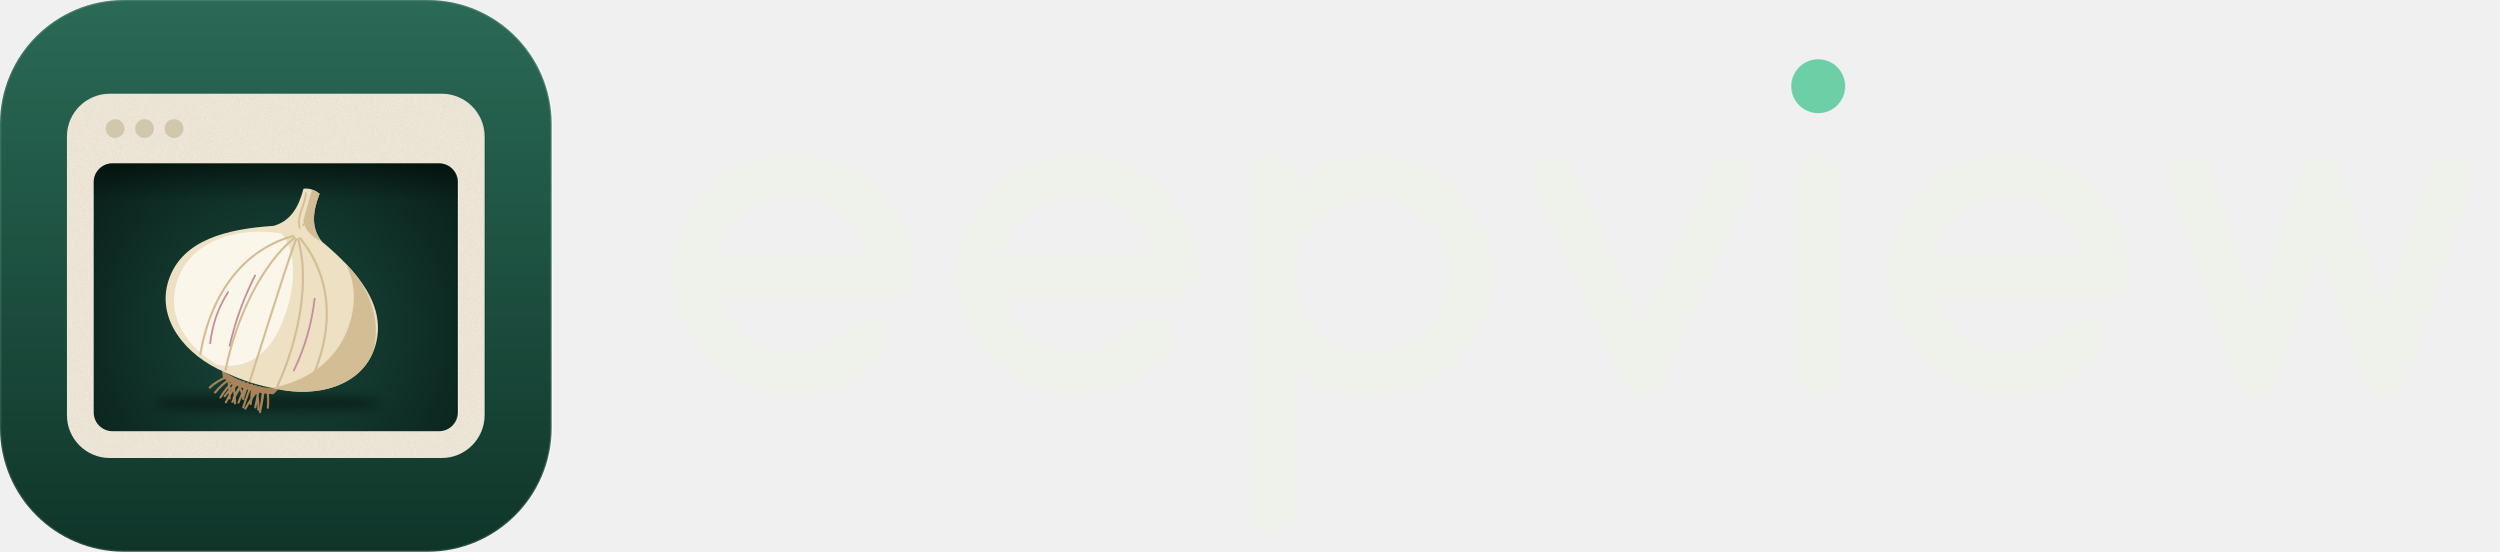
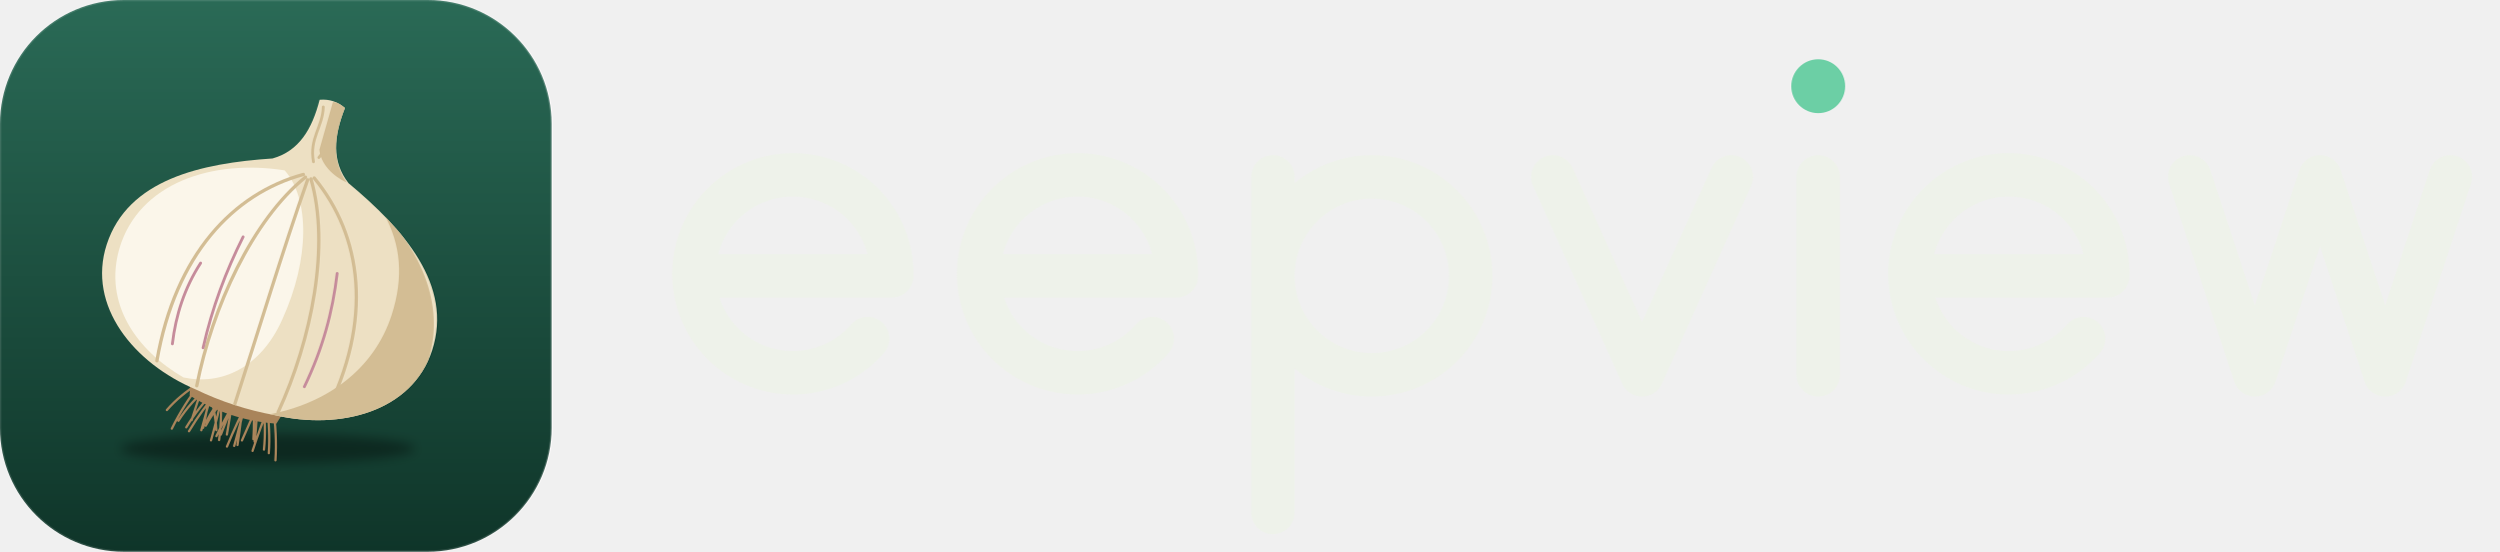
<svg xmlns="http://www.w3.org/2000/svg" viewBox="0 0 1160 256">
  <g transform="scale(.31068) translate(-100 -100)">
    <defs>
      <linearGradient id="evd-body" x1="0" y1="0" x2="0" y2="1">
        <stop offset="0" stop-color="#2A6A56" />
        <stop offset="1" stop-color="#0F3529" />
      </linearGradient>
-       <radialGradient id="evd-view" cx="512" cy="590" r="330" gradientUnits="userSpaceOnUse">
-         <stop offset="0" stop-color="#1A4A3E" />
-         <stop offset="1" stop-color="#0A231C" />
-       </radialGradient>
-       <linearGradient id="evd-inset" x1="0" y1="0" x2="0" y2="1">
-         <stop offset="0" stop-color="#000" stop-opacity=".45" />
-         <stop offset=".14" stop-color="#000" stop-opacity="0" />
-       </linearGradient>
-       <filter id="evd-grain" x="0" y="0" width="1" height="1">
-         <feTurbulence type="fractalNoise" baseFrequency=".85" numOctaves="2" stitchTiles="stitch" />
-         <feColorMatrix values="0 0 0 0 .42 0 0 0 0 .34 0 0 0 0 .22 0 0 0 .22 0" />
-         <feComposite in2="SourceGraphic" operator="in" />
-       </filter>
      <filter id="evd-soft" x="-.5" y="-.5" width="2" height="2">
        <feGaussianBlur stdDeviation="8" />
      </filter>
    </defs>
    <rect x="100" y="100" width="824" height="824" rx="185" fill="url(#evd-body)" stroke="#FFFFFF" stroke-opacity=".12" stroke-width="4" />
-     <rect x="200" y="240" width="624" height="544" rx="64" fill="#F3EDE0" />
-     <rect x="200" y="240" width="624" height="544" rx="64" filter="url(#evd-grain)" />
-     <g fill="#D2C6AC">
-       <circle cx="272" cy="292" r="14" />
-       <circle cx="316" cy="292" r="14" />
-       <circle cx="360" cy="292" r="14" />
-     </g>
-     <rect x="240" y="344" width="544" height="400" rx="28" fill="url(#evd-view)" />
-     <rect x="240" y="344" width="544" height="400" rx="28" fill="url(#evd-inset)" />
-     <ellipse cx="500" cy="702" rx="170" ry="14" fill="#000" opacity=".4" filter="url(#evd-soft)" />
-     <g transform="translate(0 -40) rotate(18 512 590) translate(512 590) scale(0.9) translate(-512 -590)">
-       <g fill="none" stroke="#A9845A" stroke-width="3.5" stroke-linecap="round">
-         <path d="M474 734q-15 13 -22 26M481 734q-12 15 -18 31M488 734q-10 18 -14 36M495 734q-7 20 -10 41M502 734q-5 15 -7 30M509 734q-3 17 -4 35M516 734q-1 20 -1 40M523 734q1 14 1 29M530 734q2 17 4 34M537 734q4 19 7 39M544 734q7 14 10 28M475 734q9 16 14 33M482 734q12 19 18 38M489 734q15 13 22 27M496 734q-11 16 -16 32M503 734q-6 18 -8 37M510 734q0 13 0 26M517 734q5 15 8 31M524 734q11 18 16 36M531 734q-8 20 -12 41M538 734q3 15 5 30" />
+     <ellipse cx="500" cy="770" rx="220" ry="22" fill="#000" opacity=".35" filter="url(#evd-soft)" />
+     <g transform="translate(524 478) rotate(18) scale(1.42) translate(-512 -563)">
+       <g fill="none" stroke="#A9845A" stroke-width="2.4" stroke-linecap="round">
+         <path d="M470 720q-16 19 -24 38M481 720q-14 22 -20 45M492 720q-11 26 -17 52M503 720q-9 20 -13 41M514 720q-7 24 -10 48M525 720q-5 27 -7 55M536 720q-3 22 -5 44M547 720q-2 25 -2 51M474 720q0 20 0 40M485 720q1 23 2 47M496 720q3 27 4 54M507 720q4 21 7 43M518 720q6 25 10 50M529 720q8 19 13 39M540 720q11 23 16 46M551 720q13 26 20 53M478 720q16 21 24 42M489 720q-12 24 -18 49M500 720q-8 19 -11 38M511 720q-2 22 -3 45M522 720q2 26 3 52M533 720q7 20 11 41M544 720q12 24 18 48M471 720q-10 27 -14 55M482 720q4 22 6 44M493 720q10 25 15 51" />
      </g>
-       <path d="M462 726Q512 742 562 726L556 738Q512 750 468 738Z" fill="#A9845A" />
+       <path d="M458 712Q512 728 566 712L560 736Q512 748 464 736Z" fill="#A9845A" />
      <path d="M498 398C500 430 494 456 470 472C400 500 332 540 332 612C332 680 398 722 468 728Q512 734 556 728C626 722 692 680 692 612C692 540 624 500 554 472C530 456 524 430 526 398Q512 392 498 398Z" fill="#EDE0C3" />
      <clipPath id="evd-clip">
        <path d="M498 398C500 430 494 456 470 472C400 500 332 540 332 612C332 680 398 722 468 728Q512 734 556 728C626 722 692 680 692 612C692 540 624 500 554 472C530 456 524 430 526 398Q512 392 498 398Z" />
      </clipPath>
      <g clip-path="url(#evd-clip)">
        <path d="M346 612C344 540 410 492 486 480C520 500 540 560 532 630C526 686 492 716 452 720C396 708 348 672 346 612Z" fill="#FBF6EA" />
        <path d="M600 492C668 528 698 586 690 640C680 696 616 728 548 730C604 700 640 650 640 590C640 548 626 516 600 492Z" fill="#D3BD94" />
        <path d="M512 396Q520 394 526 398C524 430 530 456 552 472C536 470 520 462 514 448Z" fill="#D3BD94" />
        <path d="M506 478C442 520 404 600 420 712M509 480C470 540 458 640 468 724M512 482C510 560 512 650 512 730M515 480C556 540 568 640 558 724M518 478C584 520 624 600 606 712" fill="none" stroke="#D3BD94" stroke-width="3.5" stroke-linecap="round" />
        <path d="M466 560C460 600 458 640 462 684M572 566C580 606 582 646 576 690M432 600C424 630 424 660 430 690" fill="none" stroke="#C68C9B" stroke-width="3" stroke-linecap="round" />
        <path d="M504 404C510 424 500 440 512 462M518 402C512 420 524 438 516 456" fill="none" stroke="#D3BD94" stroke-width="3" stroke-linecap="round" />
      </g>
    </g>
  </g>
  <g transform="translate(312 184) scale(1.12)" fill="none" stroke="#EEF2EA" stroke-width="18" stroke-linecap="round" stroke-linejoin="round">
    <path d="M9-50H91A41 41 0 1 0 81-24" />
    <path d="M127-50H209A41 41 0 1 0 199-24" />
    <path d="M249-91V48M249-50A41 41 0 1 0 331-50A41 41 0 1 0 249-50" />
    <path d="M365-91L402-9L439-91" />
    <path d="M475-91V-9" />
    <path d="M513-50H595A41 41 0 1 0 585-24" />
    <path d="M629-91L656-9L683-91L710-9L737-91" />
  </g>
  <circle cx="844" cy="40" r="12.5" fill="#6CCFA5" />
</svg>
